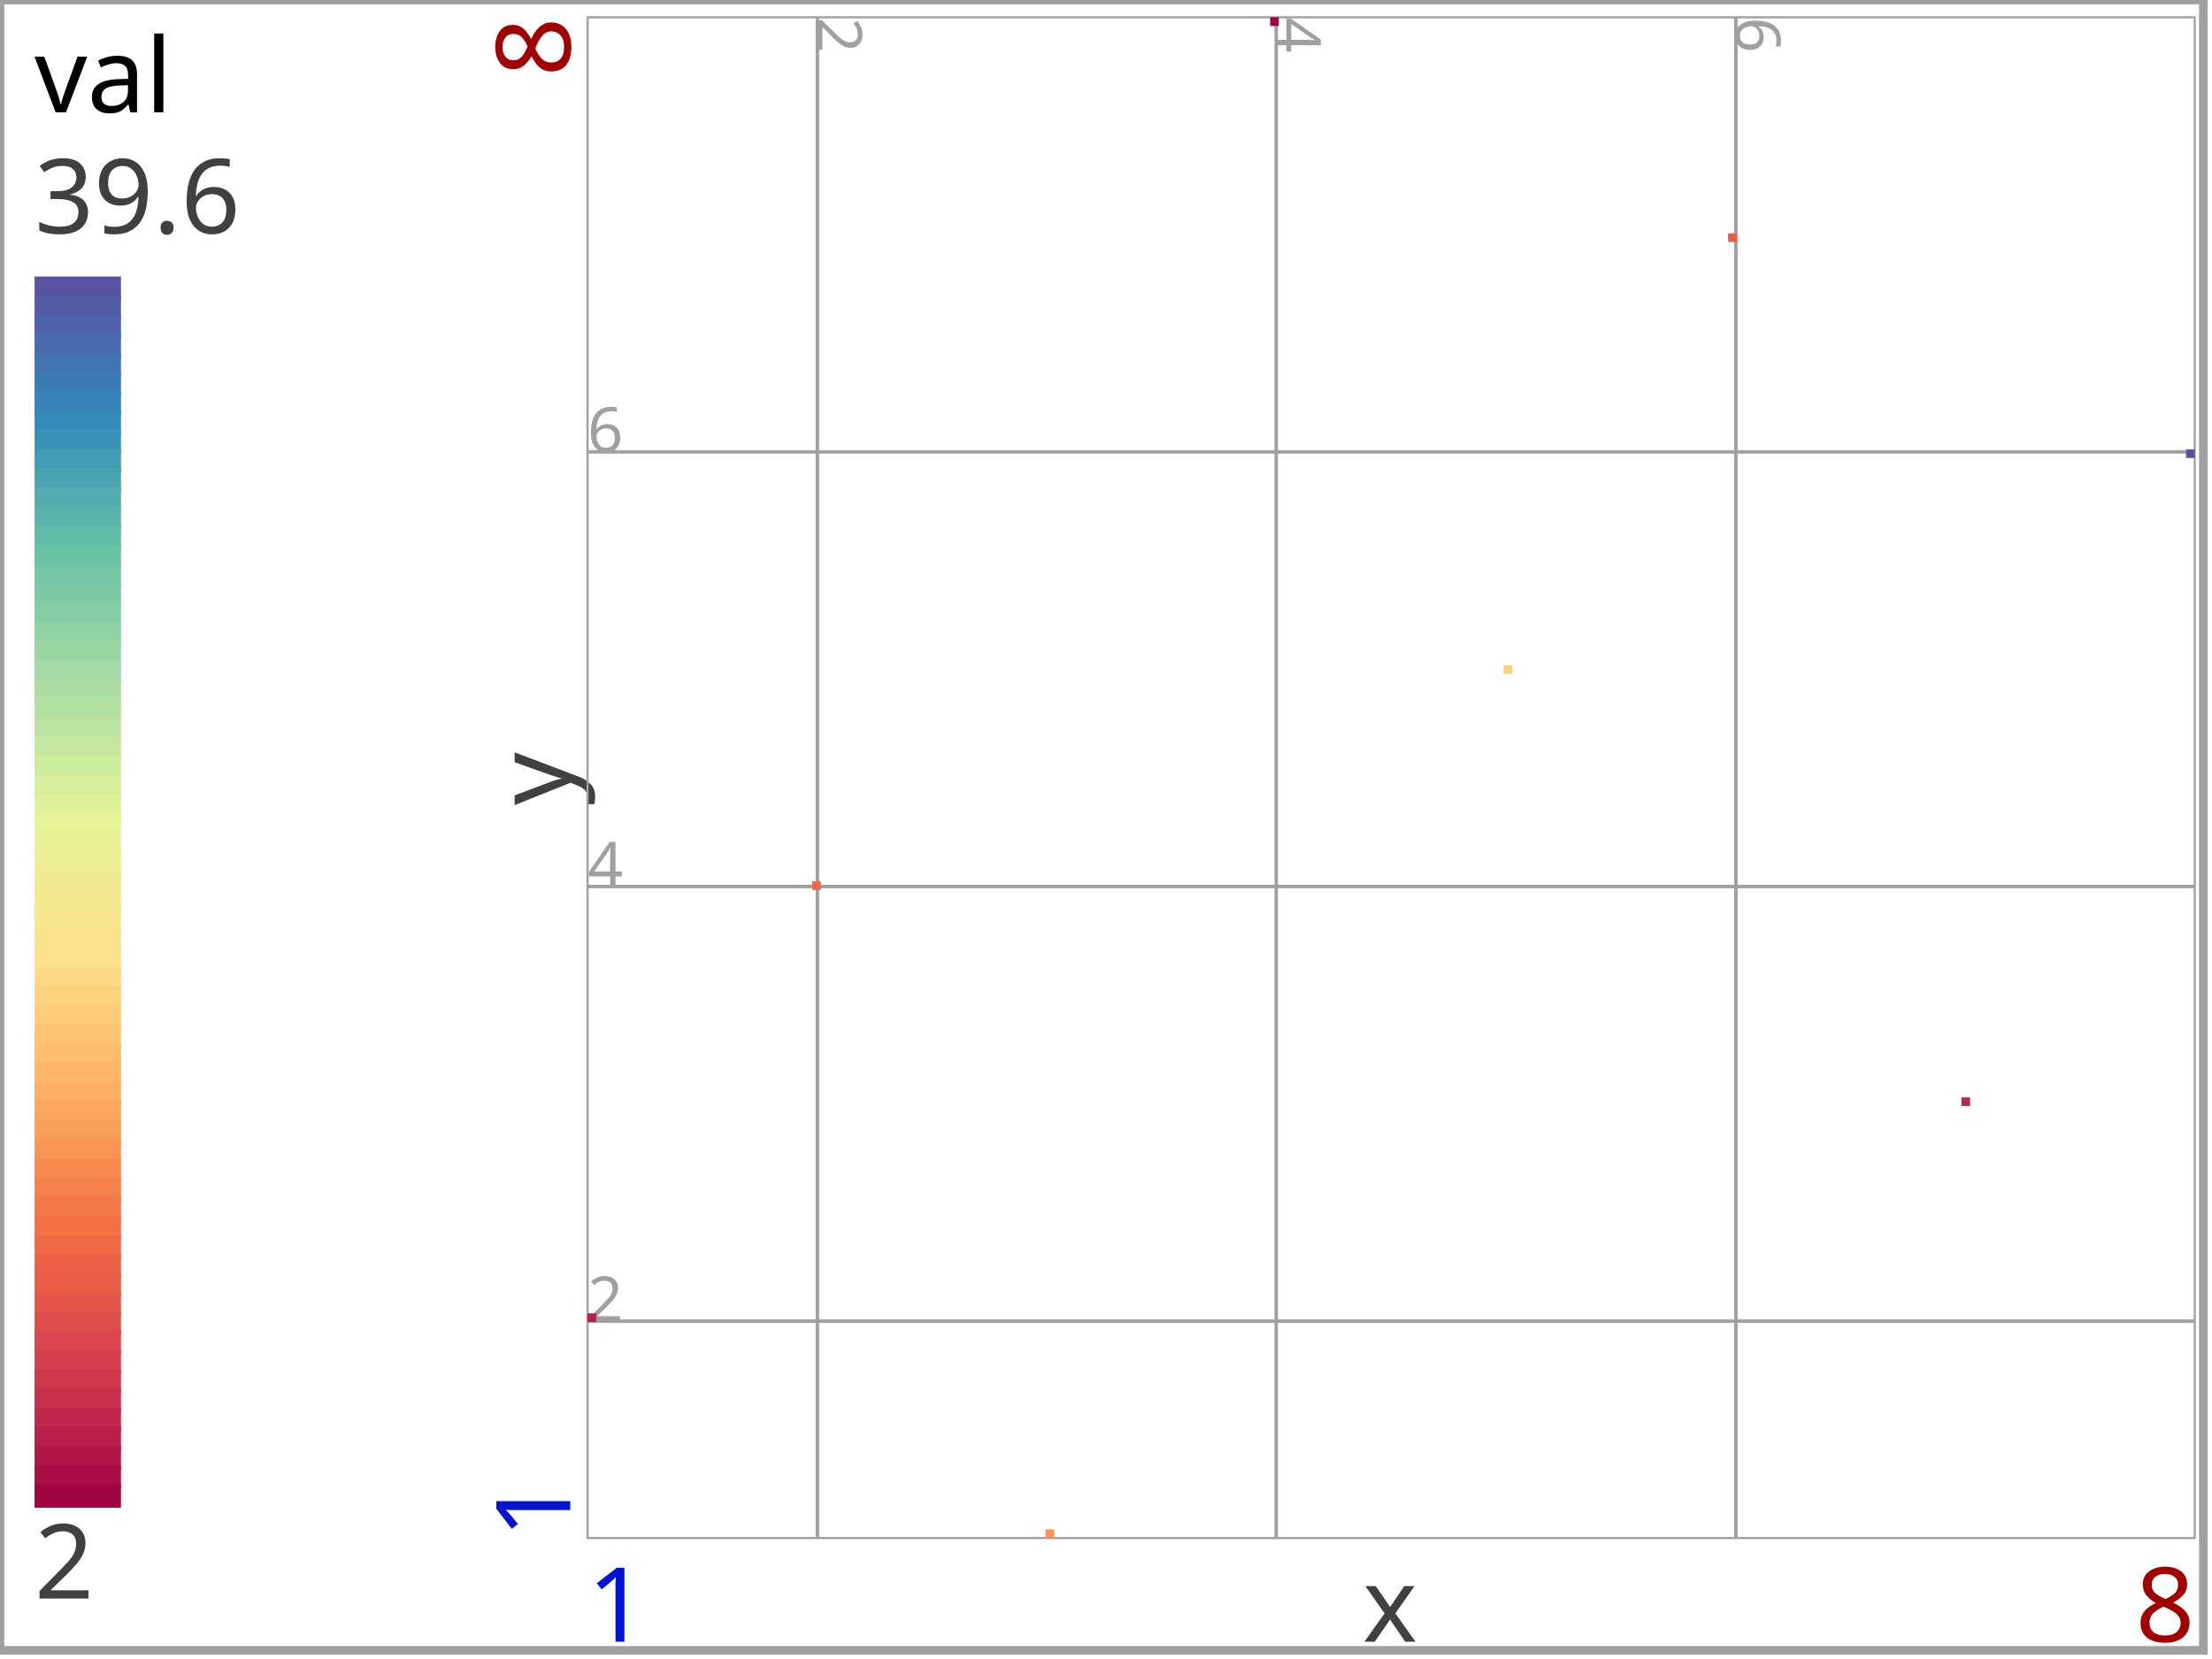
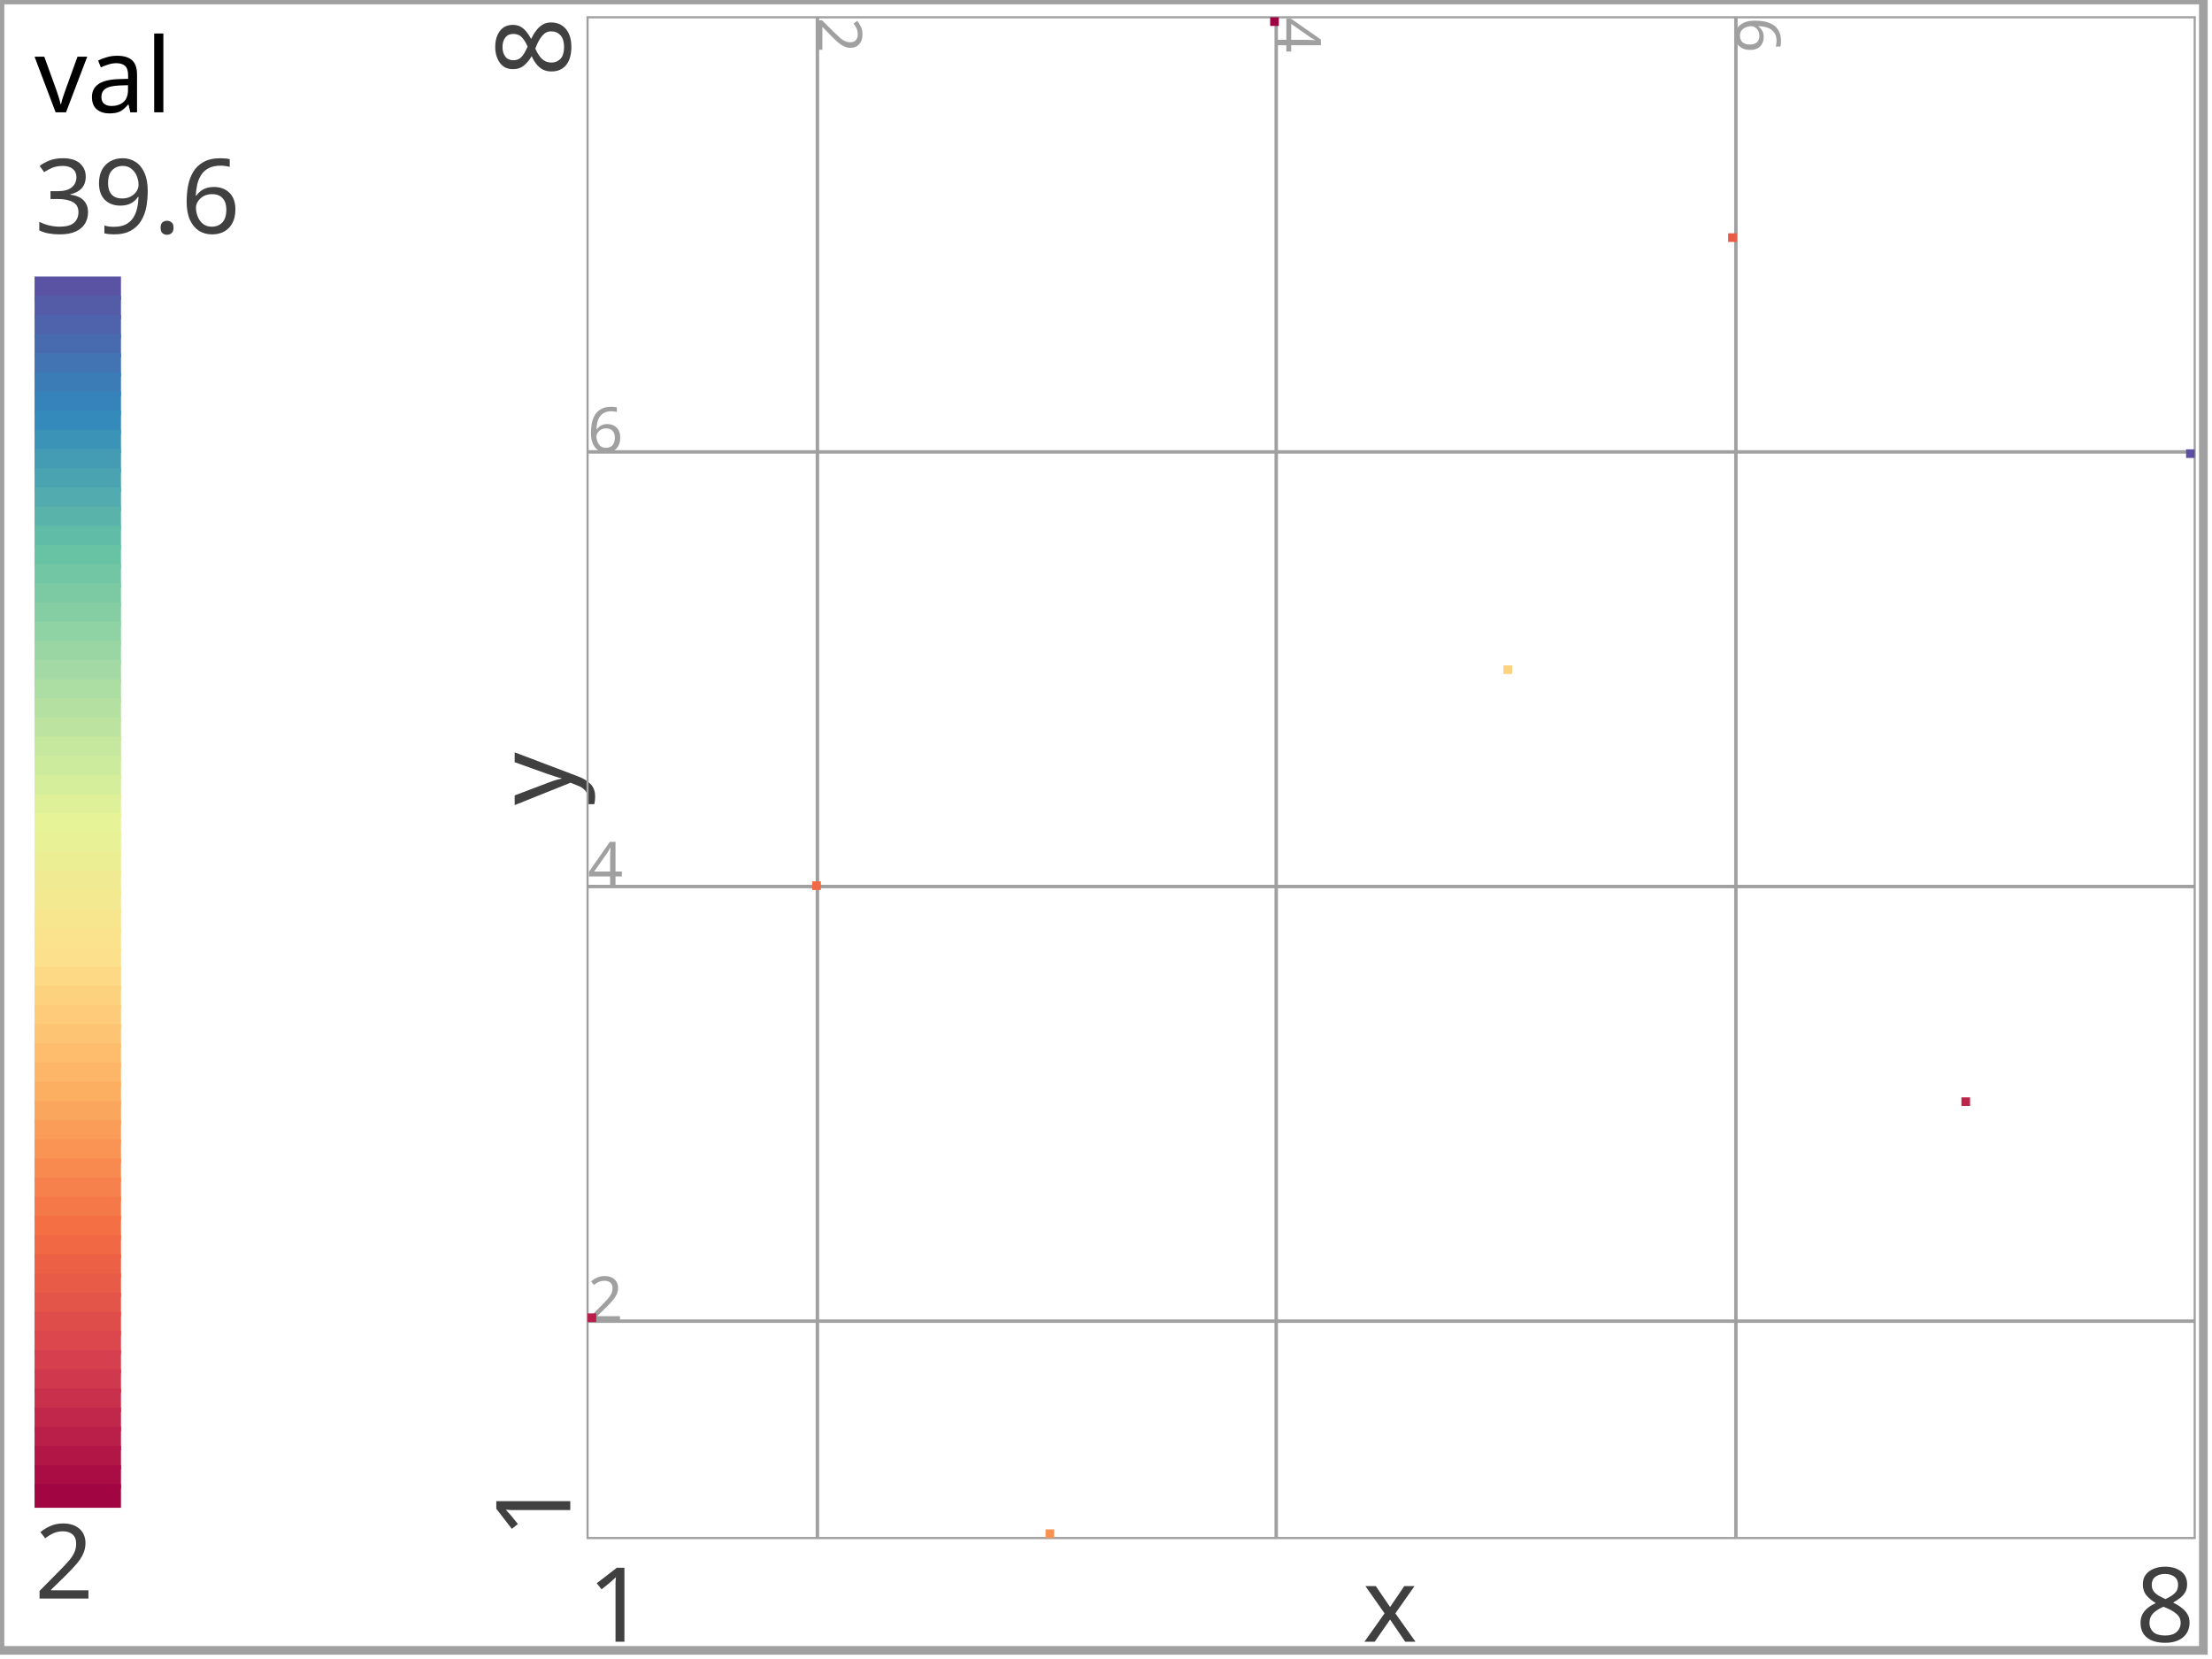
<svg xmlns="http://www.w3.org/2000/svg" id="xyp_TESTID" x="0" y="0" width="256" height="192" font-family="'Noto Sans', sans-serif">
  <defs>
    <clipPath id="plotClip-TESTID">
      <rect x="67" y="1" width="188" height="178" />
    </clipPath>
  </defs>
  <style> .rect-group-TESTID rect { width: 1px; height: 1px; } </style>
  <rect x="0" y="0" width="256" height="192" fill="#ffffff" stroke="#ffffff" />
-   <text x="68" text-anchor="start" y="190" font-family="'Noto Sans', sans-serif" fill="#0015D2" font-size="12px">1</text>
+   <text x="68" text-anchor="start" y="190" font-family="'Noto Sans', sans-serif" fill="#404040" font-size="12px">1</text>
  <text x="160.864" text-anchor="middle" y="190" font-family="'Noto Sans', sans-serif" fill="#404040" font-size="12px">x</text>
-   <text x="254" text-anchor="end" y="190" font-family="'Noto Sans', sans-serif" fill="#A10000" font-size="12px">8</text>
-   <text x="66" text-anchor="start" y="178" font-family="'Noto Sans', sans-serif" fill="#0015D2" font-size="12px" transform="rotate(270,66,178)">1</text>
+   <text x="254" text-anchor="end" y="190" font-family="'Noto Sans', sans-serif" fill="#404040" font-size="12px">8</text>
+   <text x="66" text-anchor="start" y="178" font-family="'Noto Sans', sans-serif" fill="#404040" font-size="12px" transform="rotate(270,66,178)">1</text>
  <text x="66" text-anchor="middle" y="90.136" font-family="'Noto Sans', sans-serif" fill="#404040" font-size="12px" transform="rotate(270,66,90.136)">y</text>
-   <text x="66" text-anchor="end" y="2" font-family="'Noto Sans', sans-serif" fill="#A10000" font-size="12px" transform="rotate(270,66,2)">8</text>
+   <text x="66" text-anchor="end" y="2" font-family="'Noto Sans', sans-serif" fill="#404040" font-size="12px" transform="rotate(270,66,2)">8</text>
  <line x1="94.6" y1="2" x2="94.6" y2="178" stroke="#a0a0a0" stroke-width="0.4" />
  <text x="94.6" text-anchor="start" y="2" font-family="'Noto Sans', sans-serif" fill="#a0a0a0" font-size="7.2px" transform="rotate(90,94.6,2)">2</text>
  <line x1="147.7" y1="2" x2="147.7" y2="178" stroke="#a0a0a0" stroke-width="0.4" />
  <text x="147.7" text-anchor="start" y="2" font-family="'Noto Sans', sans-serif" fill="#a0a0a0" font-size="7.2px" transform="rotate(90,147.7,2)">4</text>
  <line x1="200.9" y1="2" x2="200.9" y2="178" stroke="#a0a0a0" stroke-width="0.4" />
  <text x="200.9" text-anchor="start" y="2" font-family="'Noto Sans', sans-serif" fill="#a0a0a0" font-size="7.2px" transform="rotate(90,200.9,2)">6</text>
  <line x1="68" y1="152.9" x2="254" y2="152.9" stroke="#a0a0a0" stroke-width="0.4" />
  <text x="68" text-anchor="start" y="152.9" font-family="'Noto Sans', sans-serif" fill="#a0a0a0" font-size="7.2px">2</text>
  <line x1="68" y1="102.6" x2="254" y2="102.6" stroke="#a0a0a0" stroke-width="0.4" />
  <text x="68" text-anchor="start" y="102.6" font-family="'Noto Sans', sans-serif" fill="#a0a0a0" font-size="7.2px">4</text>
  <line x1="68" y1="52.3" x2="254" y2="52.3" stroke="#a0a0a0" stroke-width="0.4" />
  <text x="68" text-anchor="start" y="52.3" font-family="'Noto Sans', sans-serif" fill="#a0a0a0" font-size="7.2px">6</text>
  <rect x="68" y="2" width="186" height="176" stroke="#a0a0a0" fill="none" stroke-width="0.25" />
  <g class="rect-group-TESTID" stroke="none" fill="#3939ff">
    <rect x="121" y="177" fill="#f99354" />
    <rect x="147" y="2" fill="#9e0142" />
    <rect x="174" y="77" fill="#fdd27f" />
    <rect x="200" y="27" fill="#e85b47" />
    <rect x="227" y="127" fill="#bd2449" />
    <rect x="253" y="52" fill="#5e4fa2" />
    <rect x="68" y="152" fill="#b81e48" />
    <rect x="94" y="102" fill="#f16944" />
  </g>
  <text x="4.0" text-anchor="start" y="13.0" font-family="'Noto Sans', sans-serif" fill="#000000" font-size="12.0px">val</text>
  <text x="4.0" text-anchor="start" y="27.0" font-family="'Noto Sans', sans-serif" fill="#404040" font-size="12.0px">39.6</text>
  <rect x="4.00" y="32.00" width="10.00" height="2.72" fill="#5a53a3" />
  <rect x="4.00" y="34.22" width="10.00" height="2.72" fill="#545ba7" />
  <rect x="4.00" y="36.44" width="10.00" height="2.72" fill="#4e63ab" />
  <rect x="4.00" y="38.66" width="10.00" height="2.72" fill="#486baf" />
  <rect x="4.00" y="40.88" width="10.00" height="2.72" fill="#4273b3" />
  <rect x="4.00" y="43.09" width="10.00" height="2.72" fill="#3b7bb6" />
  <rect x="4.00" y="45.31" width="10.00" height="2.72" fill="#3583ba" />
  <rect x="4.00" y="47.53" width="10.00" height="2.72" fill="#348bbb" />
  <rect x="4.00" y="49.75" width="10.00" height="2.72" fill="#3c93b8" />
  <rect x="4.00" y="51.97" width="10.00" height="2.72" fill="#439bb4" />
  <rect x="4.00" y="54.19" width="10.00" height="2.72" fill="#4aa3b1" />
  <rect x="4.00" y="56.41" width="10.00" height="2.72" fill="#52abae" />
  <rect x="4.00" y="58.62" width="10.00" height="2.72" fill="#59b3aa" />
  <rect x="4.00" y="60.84" width="10.00" height="2.72" fill="#60bca7" />
  <rect x="4.00" y="63.06" width="10.00" height="2.72" fill="#68c3a4" />
  <rect x="4.00" y="65.28" width="10.00" height="2.72" fill="#72c6a4" />
  <rect x="4.00" y="67.50" width="10.00" height="2.72" fill="#7ccaa4" />
  <rect x="4.00" y="69.72" width="10.00" height="2.72" fill="#85cea4" />
  <rect x="4.00" y="71.94" width="10.00" height="2.72" fill="#8fd2a4" />
  <rect x="4.00" y="74.16" width="10.00" height="2.72" fill="#99d6a4" />
  <rect x="4.00" y="76.38" width="10.00" height="2.72" fill="#a2d9a4" />
  <rect x="4.00" y="78.59" width="10.00" height="2.72" fill="#acdda3" />
  <rect x="4.00" y="80.81" width="10.00" height="2.72" fill="#b4e0a2" />
  <rect x="4.00" y="83.03" width="10.00" height="2.72" fill="#bce4a0" />
  <rect x="4.00" y="85.25" width="10.00" height="2.72" fill="#c5e79e" />
  <rect x="4.00" y="87.47" width="10.00" height="2.72" fill="#cdeb9c" />
  <rect x="4.00" y="89.69" width="10.00" height="2.72" fill="#d5ee9b" />
  <rect x="4.00" y="91.91" width="10.00" height="2.72" fill="#def199" />
  <rect x="4.00" y="94.12" width="10.00" height="2.72" fill="#e6f497" />
  <rect x="4.00" y="96.34" width="10.00" height="2.72" fill="#e9f196" />
  <rect x="4.00" y="98.56" width="10.00" height="2.72" fill="#ecee94" />
  <rect x="4.00" y="100.78" width="10.00" height="2.72" fill="#f0eb92" />
  <rect x="4.00" y="103.00" width="10.00" height="2.72" fill="#f3e990" />
  <rect x="4.00" y="105.22" width="10.00" height="2.72" fill="#f7e68e" />
  <rect x="4.00" y="107.44" width="10.00" height="2.72" fill="#fae38c" />
  <rect x="4.00" y="109.66" width="10.00" height="2.72" fill="#fde08b" />
  <rect x="4.00" y="111.88" width="10.00" height="2.72" fill="#fdd985" />
  <rect x="4.00" y="114.09" width="10.00" height="2.72" fill="#fdd27f" />
  <rect x="4.00" y="116.31" width="10.00" height="2.72" fill="#fdcb79" />
  <rect x="4.00" y="118.53" width="10.00" height="2.72" fill="#fdc473" />
  <rect x="4.00" y="120.75" width="10.00" height="2.72" fill="#fdbd6d" />
  <rect x="4.00" y="122.97" width="10.00" height="2.72" fill="#fdb667" />
  <rect x="4.00" y="125.19" width="10.00" height="2.72" fill="#fdaf61" />
  <rect x="4.00" y="127.41" width="10.00" height="2.72" fill="#fba65d" />
  <rect x="4.00" y="129.62" width="10.00" height="2.72" fill="#fa9d59" />
  <rect x="4.00" y="131.84" width="10.00" height="2.72" fill="#f99455" />
  <rect x="4.00" y="134.06" width="10.00" height="2.72" fill="#f88a50" />
  <rect x="4.00" y="136.28" width="10.00" height="2.72" fill="#f6814c" />
  <rect x="4.00" y="138.50" width="10.00" height="2.72" fill="#f57848" />
  <rect x="4.00" y="140.72" width="10.00" height="2.72" fill="#f46f44" />
  <rect x="4.00" y="142.94" width="10.00" height="2.72" fill="#f06844" />
  <rect x="4.00" y="145.16" width="10.00" height="2.72" fill="#ec6145" />
  <rect x="4.00" y="147.38" width="10.00" height="2.72" fill="#e85b47" />
  <rect x="4.00" y="149.59" width="10.00" height="2.72" fill="#e35449" />
  <rect x="4.00" y="151.81" width="10.00" height="2.72" fill="#df4d4a" />
  <rect x="4.00" y="154.03" width="10.00" height="2.72" fill="#db474c" />
  <rect x="4.00" y="156.25" width="10.00" height="2.72" fill="#d6404e" />
  <rect x="4.00" y="158.47" width="10.00" height="2.72" fill="#d0384d" />
  <rect x="4.00" y="160.69" width="10.00" height="2.72" fill="#c8304c" />
  <rect x="4.00" y="162.91" width="10.00" height="2.72" fill="#c0274a" />
  <rect x="4.00" y="165.12" width="10.00" height="2.72" fill="#b91f48" />
  <rect x="4.00" y="167.34" width="10.00" height="2.72" fill="#b11646" />
  <rect x="4.00" y="169.56" width="10.00" height="2.72" fill="#a90d44" />
  <rect x="4.00" y="171.78" width="10.00" height="2.72" fill="#a10542" />
  <text x="4.0" text-anchor="start" y="185.0" font-family="'Noto Sans', sans-serif" fill="#404040" font-size="12.0px">2</text>
  <rect x="0" y="0" width="255" height="191" fill="none" stroke="#a0a0a0" stroke-width="1" />
</svg>
